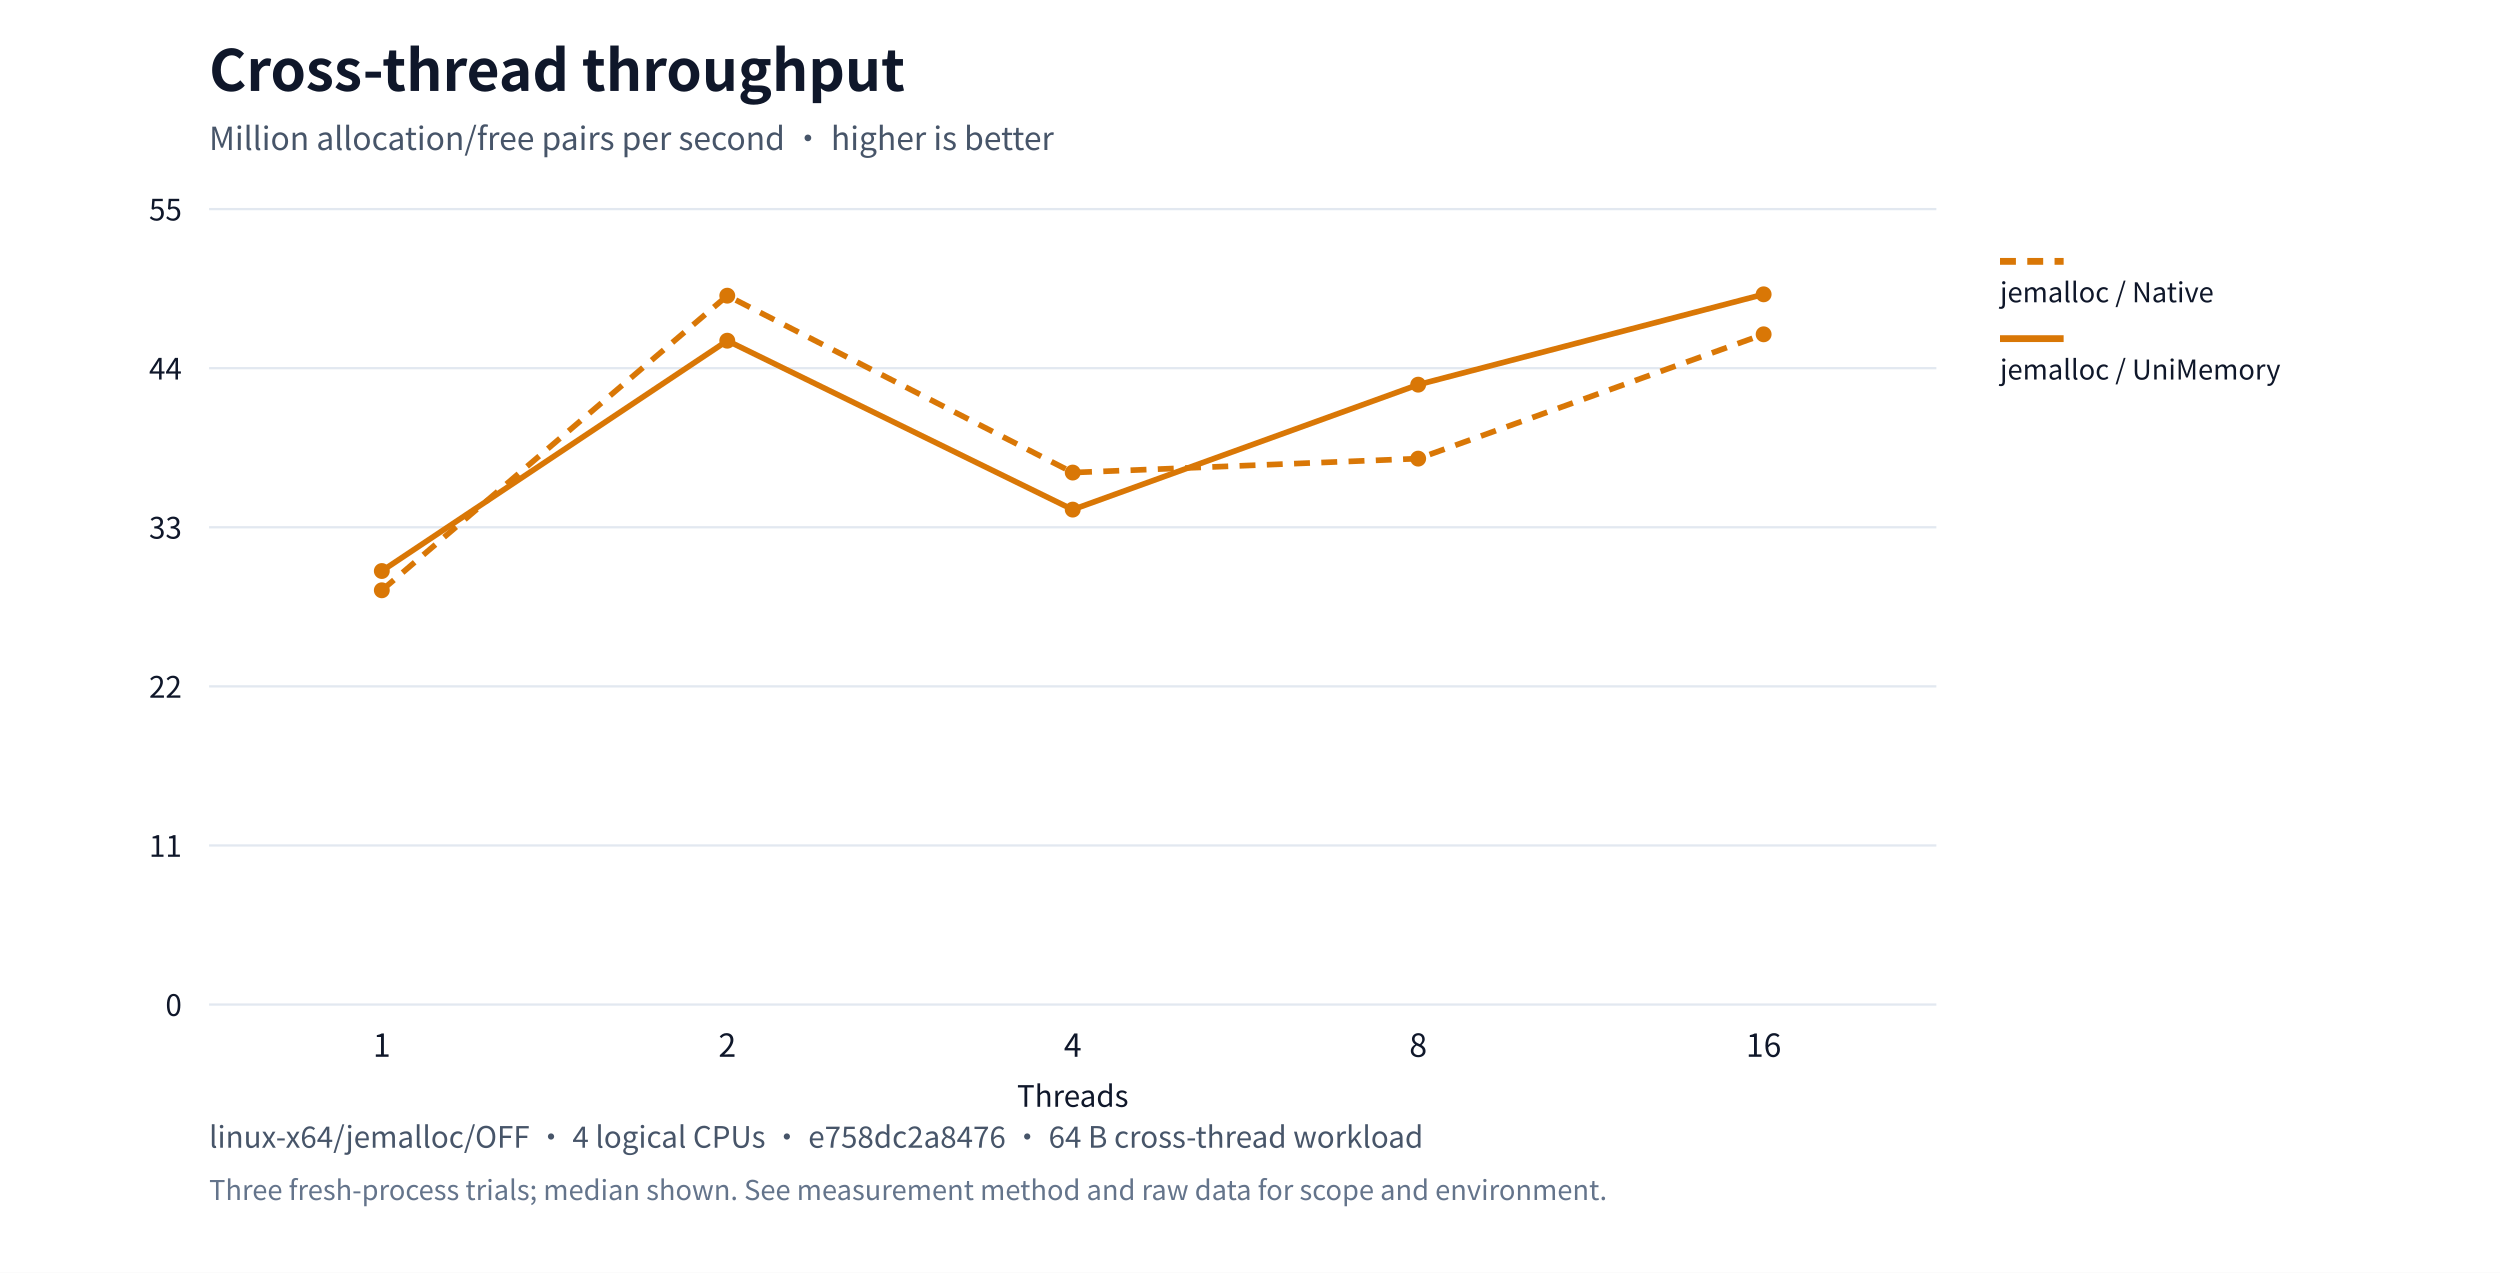
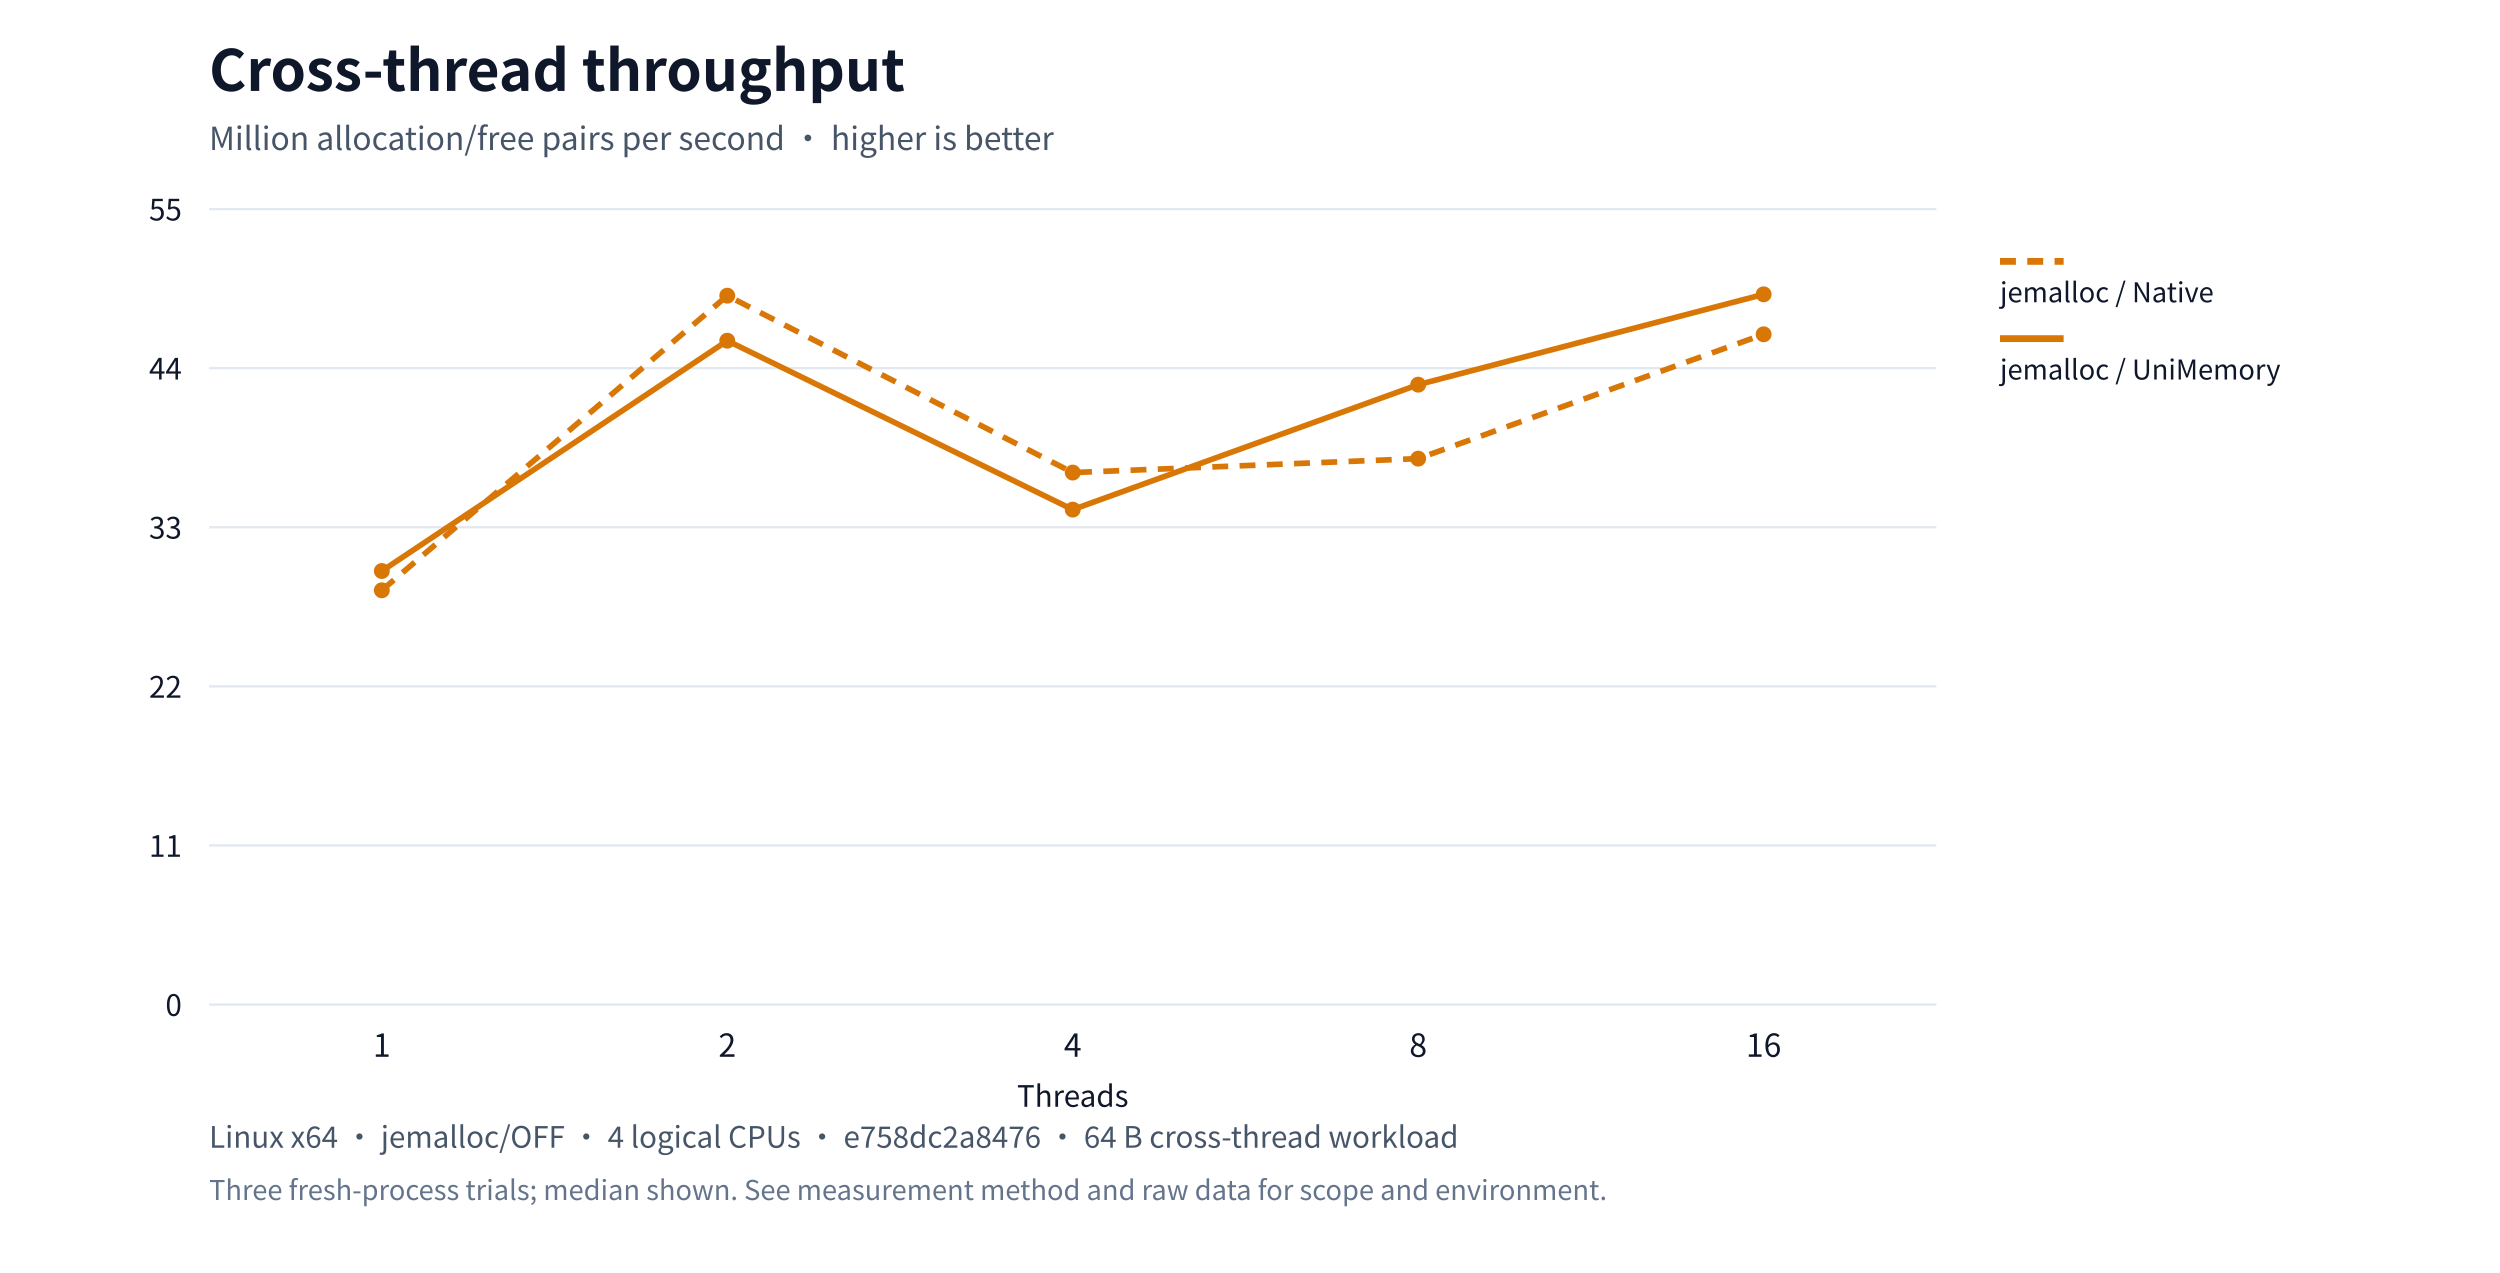
<svg xmlns="http://www.w3.org/2000/svg" xml:lang="en" viewBox="0 0 1100 560" role="img">
  <rect width="1100" height="560" fill="#ffffff" />
  <g font-family="system-ui,Segoe UI,Microsoft YaHei,PingFang SC,Noto Sans CJK SC,sans-serif" fill="#0f172a">
    <text x="92" y="40" font-size="25" font-weight="650">Cross-thread throughput</text>
    <text x="92" y="66" font-size="14" fill="#475569">Million allocation/free pairs per second · higher is better</text>
    <path d="M92,442.0h760" stroke="#e2e8f0" />
    <text x="80" y="447.0" text-anchor="end" font-size="13">0</text>
    <path d="M92,372.0h760" stroke="#e2e8f0" />
    <text x="80" y="377.0" text-anchor="end" font-size="13">11</text>
    <path d="M92,302.0h760" stroke="#e2e8f0" />
    <text x="80" y="307.0" text-anchor="end" font-size="13">22</text>
    <path d="M92,232.0h760" stroke="#e2e8f0" />
    <text x="80" y="237.0" text-anchor="end" font-size="13">33</text>
    <path d="M92,162.0h760" stroke="#e2e8f0" />
    <text x="80" y="167.0" text-anchor="end" font-size="13">44</text>
    <path d="M92,92.0h760" stroke="#e2e8f0" />
    <text x="80" y="97.0" text-anchor="end" font-size="13">55</text>
    <text x="168.0" y="465" text-anchor="middle" font-size="14">1</text>
    <text x="320.0" y="465" text-anchor="middle" font-size="14">2</text>
    <text x="472.0" y="465" text-anchor="middle" font-size="14">4</text>
    <text x="624.0" y="465" text-anchor="middle" font-size="14">8</text>
    <text x="776.0" y="465" text-anchor="middle" font-size="14">16</text>
    <circle cx="168.0" cy="259.729" r="3.5" fill="#d97706" />
    <circle cx="320.0" cy="130.102" r="3.5" fill="#d97706" />
    <circle cx="472.0" cy="207.931" r="3.5" fill="#d97706" />
    <circle cx="624.0" cy="201.797" r="3.5" fill="#d97706" />
    <circle cx="776.0" cy="147.095" r="3.5" fill="#d97706" />
    <polyline points="168.0,259.729 320.0,130.102 472.0,207.931 624.0,201.797 776.0,147.095" fill="none" stroke="#d97706" stroke-width="2.5" stroke-dasharray="7 5" />
    <path d="M880,115h28" stroke="#d97706" stroke-width="3" stroke-dasharray="7 5" />
    <text x="880" y="133" font-size="12">jemalloc / Native</text>
    <circle cx="168.0" cy="251.249" r="3.5" fill="#d97706" />
    <circle cx="320.0" cy="149.909" r="3.5" fill="#d97706" />
    <circle cx="472.0" cy="224.228" r="3.5" fill="#d97706" />
    <circle cx="624.0" cy="169.253" r="3.5" fill="#d97706" />
    <circle cx="776.0" cy="129.5" r="3.5" fill="#d97706" />
    <polyline points="168.0,251.249 320.0,149.909 472.0,224.228 624.0,169.253 776.0,129.5" fill="none" stroke="#d97706" stroke-width="2.5" />
    <path d="M880,149h28" stroke="#d97706" stroke-width="3" />
    <text x="880" y="167" font-size="12">jemalloc / UniMemory</text>
    <text x="472" y="487" text-anchor="middle" font-size="13">Threads</text>
-     <text x="92" y="505" font-size="13" fill="#475569">linux-x64/jemalloc/OFF · 4 logical CPUs · e758dc2a8476 · 64 B cross-thread workload</text>
+     <text x="92" y="505" font-size="13" fill="#475569">Linux x64 · jemalloc/OFF · 4 logical CPUs · e758dc2a8476 · 64 B cross-thread workload</text>
    <text x="92" y="528" font-size="12" fill="#64748b">Three fresh-process trials; median shown. See measurement method and raw data for scope and environment.</text>
  </g>
</svg>
